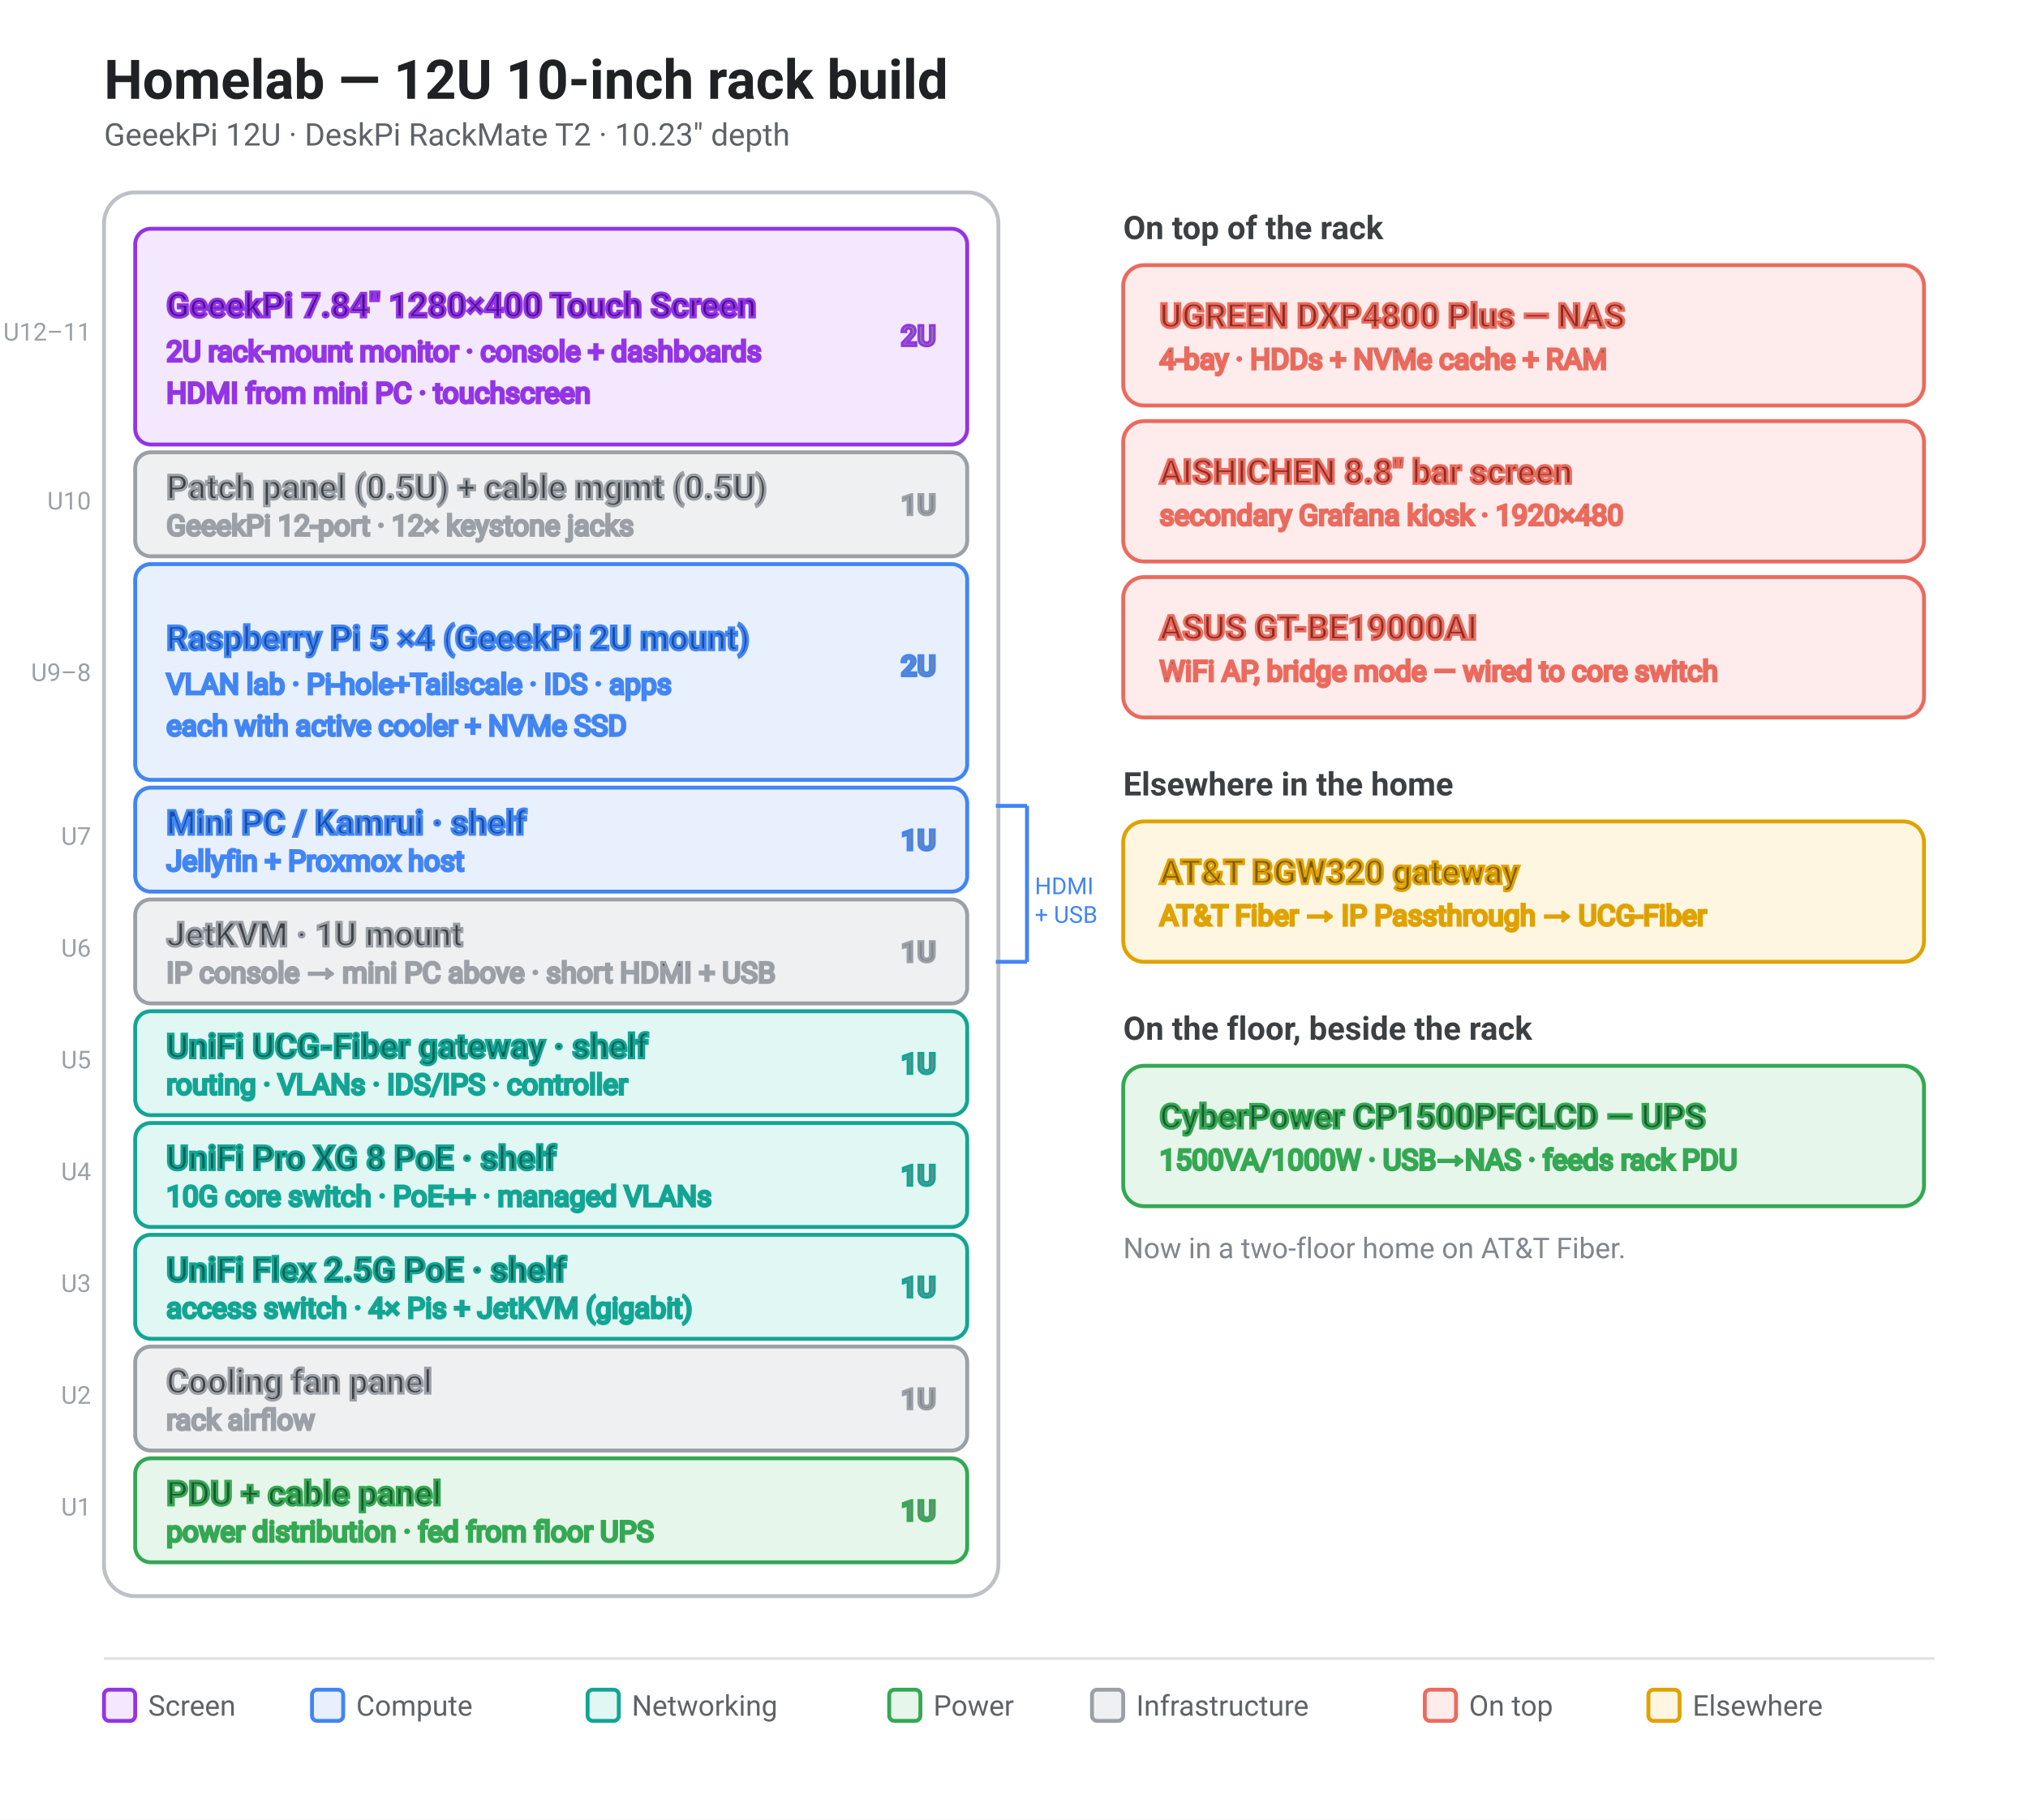
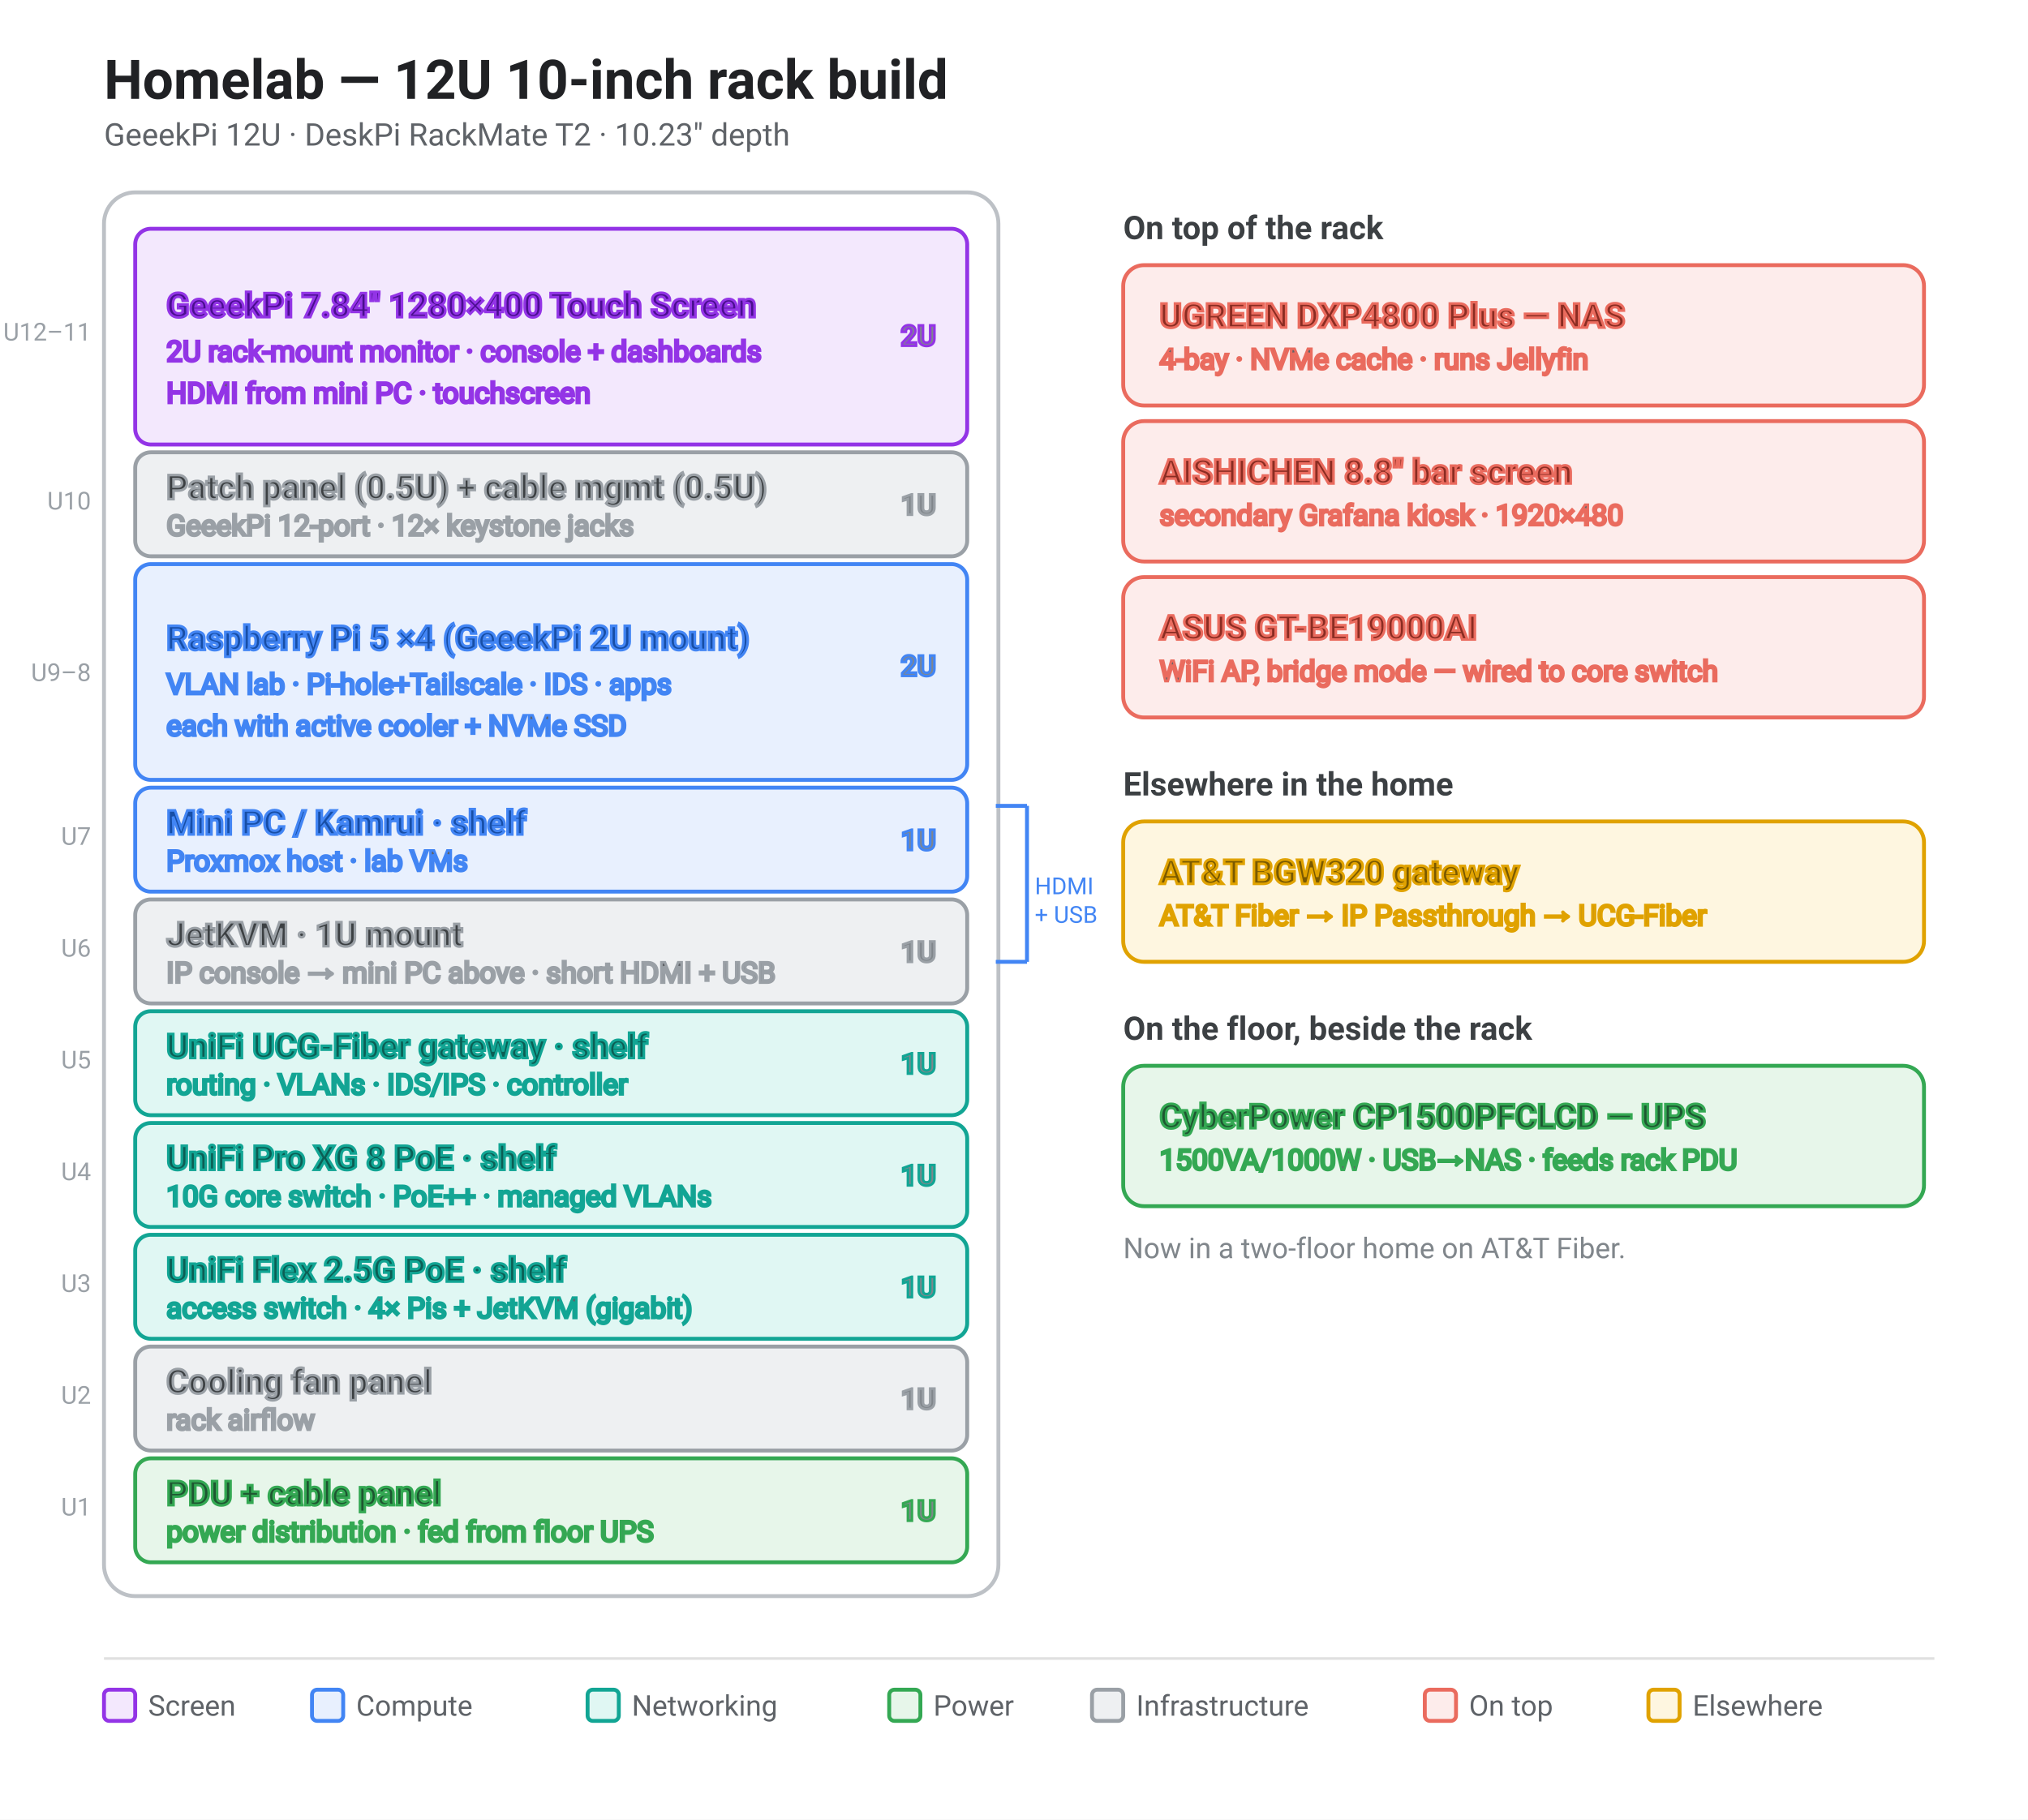
<svg xmlns="http://www.w3.org/2000/svg" viewBox="0 0 780 700" font-family="-apple-system, Segoe UI, Roboto, Helvetica, Arial, sans-serif">
  <style>
    .title { font-size: 21px; font-weight: 700; fill: #202124; }
    .sub   { font-size: 12px; fill: #5f6368; }
    .t     { font-size: 13px; font-weight: 600; }
    .s     { font-size: 11px; fill: #5f6368; }
    .u     { font-size: 11px; font-weight: 600; fill: #80868b; }
    .ulab  { font-size: 9.5px; fill: #9aa0a6; text-anchor: end; }
    .grouptitle { font-size: 12.5px; font-weight: 700; fill: #3c4043; }
    .note  { font-size: 11px; fill: #80868b; }
    .screen     { fill: #f3e8fd; stroke: #9334e6; }
    .screen .t  { fill: #4a0e8f; }
    .compute    { fill: #e8f0fe; stroke: #4285f4; }
    .compute .t { fill: #174ea6; }
    .net        { fill: #e0f7f3; stroke: #12a594; }
    .net .t     { fill: #0b5e54; }
    .power      { fill: #e7f6ea; stroke: #34a853; }
    .power .t   { fill: #1e5631; }
    .infra      { fill: #eef0f2; stroke: #9aa0a6; }
    .infra .t   { fill: #3c4043; }
    .ontop      { fill: #fdeceb; stroke: #ea6b5e; }
    .ontop .t   { fill: #8a2c22; }
    .elsewhere  { fill: #fef6e0; stroke: #e0a200; }
    .elsewhere .t { fill: #7a5900; }
    .floor      { fill: #e7f6ea; stroke: #34a853; }
    .floor .t   { fill: #1e5631; }
    .box rect { stroke-width: 1.5; }
  </style>
  <rect x="0" y="0" width="780" height="700" fill="#ffffff" />
  <text class="title" x="40" y="38">Homelab — 12U 10-inch rack build</text>
  <text class="sub" x="40" y="56">GeeekPi 12U · DeskPi RackMate T2 · 10.23″ depth</text>
  <rect x="40" y="74" width="344" height="540" rx="12" fill="none" stroke="#bdc1c6" stroke-width="1.5" />
  <text class="ulab" x="35" y="131">U12–11</text>
  <text class="ulab" x="35" y="196">U10</text>
  <text class="ulab" x="35" y="262">U9–8</text>
  <text class="ulab" x="35" y="325">U7</text>
  <text class="ulab" x="35" y="368">U6</text>
  <text class="ulab" x="35" y="411">U5</text>
  <text class="ulab" x="35" y="454">U4</text>
  <text class="ulab" x="35" y="497">U3</text>
  <text class="ulab" x="35" y="540">U2</text>
  <text class="ulab" x="35" y="583">U1</text>
  <g class="box screen">
    <rect x="52" y="88" width="320" height="83" rx="6" />
    <text class="t" x="64" y="122">GeeekPi 7.84″ 1280×400 Touch Screen</text>
    <text class="s" x="64" y="139">2U rack-mount monitor · console + dashboards</text>
    <text class="s" x="64" y="155">HDMI from mini PC · touchscreen</text>
    <text class="u" x="360" y="133" text-anchor="end">2U</text>
  </g>
  <g class="box infra">
    <rect x="52" y="174" width="320" height="40" rx="6" />
    <text class="t" x="64" y="192">Patch panel (0.5U) + cable mgmt (0.5U)</text>
    <text class="s" x="64" y="206">GeeekPi 12-port · 12× keystone jacks</text>
    <text class="u" x="360" y="198" text-anchor="end">1U</text>
  </g>
  <g class="box compute">
    <rect x="52" y="217" width="320" height="83" rx="6" />
    <text class="t" x="64" y="250">Raspberry Pi 5 ×4  (GeeekPi 2U mount)</text>
    <text class="s" x="64" y="267">VLAN lab · Pi-hole+Tailscale · IDS · apps</text>
    <text class="s" x="64" y="283">each with active cooler + NVMe SSD</text>
    <text class="u" x="360" y="260" text-anchor="end">2U</text>
  </g>
  <g class="box compute">
    <rect x="52" y="303" width="320" height="40" rx="6" />
    <text class="t" x="64" y="321">Mini PC / Kamrui  ·  shelf</text>
-     <text class="s" x="64" y="335">Jellyfin + Proxmox host</text>
+     <text class="s" x="64" y="335">Proxmox host · lab VMs</text>
    <text class="u" x="360" y="327" text-anchor="end">1U</text>
  </g>
  <g class="box infra">
    <rect x="52" y="346" width="320" height="40" rx="6" />
    <text class="t" x="64" y="364">JetKVM  ·  1U mount</text>
    <text class="s" x="64" y="378">IP console → mini PC above · short HDMI + USB</text>
    <text class="u" x="360" y="370" text-anchor="end">1U</text>
  </g>
  <line x1="383" y1="310" x2="395" y2="310" stroke="#4285f4" stroke-width="1.5" />
  <line x1="395" y1="310" x2="395" y2="370" stroke="#4285f4" stroke-width="1.5" />
  <line x1="395" y1="370" x2="383" y2="370" stroke="#4285f4" stroke-width="1.5" />
  <text style="font-size:9px;fill:#4285f4;" x="398" y="344">HDMI</text>
  <text style="font-size:9px;fill:#4285f4;" x="398" y="355">+ USB</text>
  <g class="box net">
    <rect x="52" y="389" width="320" height="40" rx="6" />
    <text class="t" x="64" y="407">UniFi UCG-Fiber gateway  ·  shelf</text>
    <text class="s" x="64" y="421">routing · VLANs · IDS/IPS · controller</text>
    <text class="u" x="360" y="413" text-anchor="end">1U</text>
  </g>
  <g class="box net">
    <rect x="52" y="432" width="320" height="40" rx="6" />
    <text class="t" x="64" y="450">UniFi Pro XG 8 PoE  ·  shelf</text>
    <text class="s" x="64" y="464">10G core switch · PoE++ · managed VLANs</text>
    <text class="u" x="360" y="456" text-anchor="end">1U</text>
  </g>
  <g class="box net">
    <rect x="52" y="475" width="320" height="40" rx="6" />
    <text class="t" x="64" y="493">UniFi Flex 2.5G PoE  ·  shelf</text>
    <text class="s" x="64" y="507">access switch · 4× Pis + JetKVM (gigabit)</text>
    <text class="u" x="360" y="499" text-anchor="end">1U</text>
  </g>
  <g class="box infra">
    <rect x="52" y="518" width="320" height="40" rx="6" />
    <text class="t" x="64" y="536">Cooling fan panel</text>
    <text class="s" x="64" y="550">rack airflow</text>
    <text class="u" x="360" y="542" text-anchor="end">1U</text>
  </g>
  <g class="box power">
    <rect x="52" y="561" width="320" height="40" rx="6" />
    <text class="t" x="64" y="579">PDU + cable panel</text>
    <text class="s" x="64" y="593">power distribution · fed from floor UPS</text>
    <text class="u" x="360" y="585" text-anchor="end">1U</text>
  </g>
  <text class="grouptitle" x="432" y="92">On top of the rack</text>
  <g class="box ontop">
    <rect x="432" y="102" width="308" height="54" rx="8" />
    <text class="t" x="446" y="126">UGREEN DXP4800 Plus — NAS</text>
-     <text class="s" x="446" y="142">4-bay · HDDs + NVMe cache + RAM</text>
+     <text class="s" x="446" y="142">4-bay · NVMe cache · runs Jellyfin</text>
  </g>
  <g class="box ontop">
    <rect x="432" y="162" width="308" height="54" rx="8" />
    <text class="t" x="446" y="186">AISHICHEN 8.8″ bar screen</text>
    <text class="s" x="446" y="202">secondary Grafana kiosk · 1920×480</text>
  </g>
  <g class="box ontop">
    <rect x="432" y="222" width="308" height="54" rx="8" />
    <text class="t" x="446" y="246">ASUS GT-BE19000AI</text>
    <text class="s" x="446" y="262">WiFi AP, bridge mode — wired to core switch</text>
  </g>
  <text class="grouptitle" x="432" y="306">Elsewhere in the home</text>
  <g class="box elsewhere">
    <rect x="432" y="316" width="308" height="54" rx="8" />
    <text class="t" x="446" y="340">AT&amp;T BGW320 gateway</text>
    <text class="s" x="446" y="356">AT&amp;T Fiber → IP Passthrough → UCG-Fiber</text>
  </g>
  <text class="grouptitle" x="432" y="400">On the floor, beside the rack</text>
  <g class="box floor">
    <rect x="432" y="410" width="308" height="54" rx="8" />
    <text class="t" x="446" y="434">CyberPower CP1500PFCLCD — UPS</text>
    <text class="s" x="446" y="450">1500VA/1000W · USB→NAS · feeds rack PDU</text>
  </g>
  <text class="note" x="432" y="484">Now in a two-floor home on AT&amp;T Fiber.</text>
  <line x1="40" y1="638" x2="744" y2="638" stroke="#e0e0e0" stroke-width="1" />
  <rect x="40" y="650" width="12" height="12" rx="2" fill="#f3e8fd" stroke="#9334e6" stroke-width="1.5" />
  <text class="s" x="57" y="660">Screen</text>
  <rect x="120" y="650" width="12" height="12" rx="2" fill="#e8f0fe" stroke="#4285f4" stroke-width="1.5" />
  <text class="s" x="137" y="660">Compute</text>
  <rect x="226" y="650" width="12" height="12" rx="2" fill="#e0f7f3" stroke="#12a594" stroke-width="1.5" />
  <text class="s" x="243" y="660">Networking</text>
  <rect x="342" y="650" width="12" height="12" rx="2" fill="#e7f6ea" stroke="#34a853" stroke-width="1.5" />
  <text class="s" x="359" y="660">Power</text>
  <rect x="420" y="650" width="12" height="12" rx="2" fill="#eef0f2" stroke="#9aa0a6" stroke-width="1.5" />
  <text class="s" x="437" y="660">Infrastructure</text>
  <rect x="548" y="650" width="12" height="12" rx="2" fill="#fdeceb" stroke="#ea6b5e" stroke-width="1.5" />
  <text class="s" x="565" y="660">On top</text>
  <rect x="634" y="650" width="12" height="12" rx="2" fill="#fef6e0" stroke="#e0a200" stroke-width="1.5" />
  <text class="s" x="651" y="660">Elsewhere</text>
</svg>
